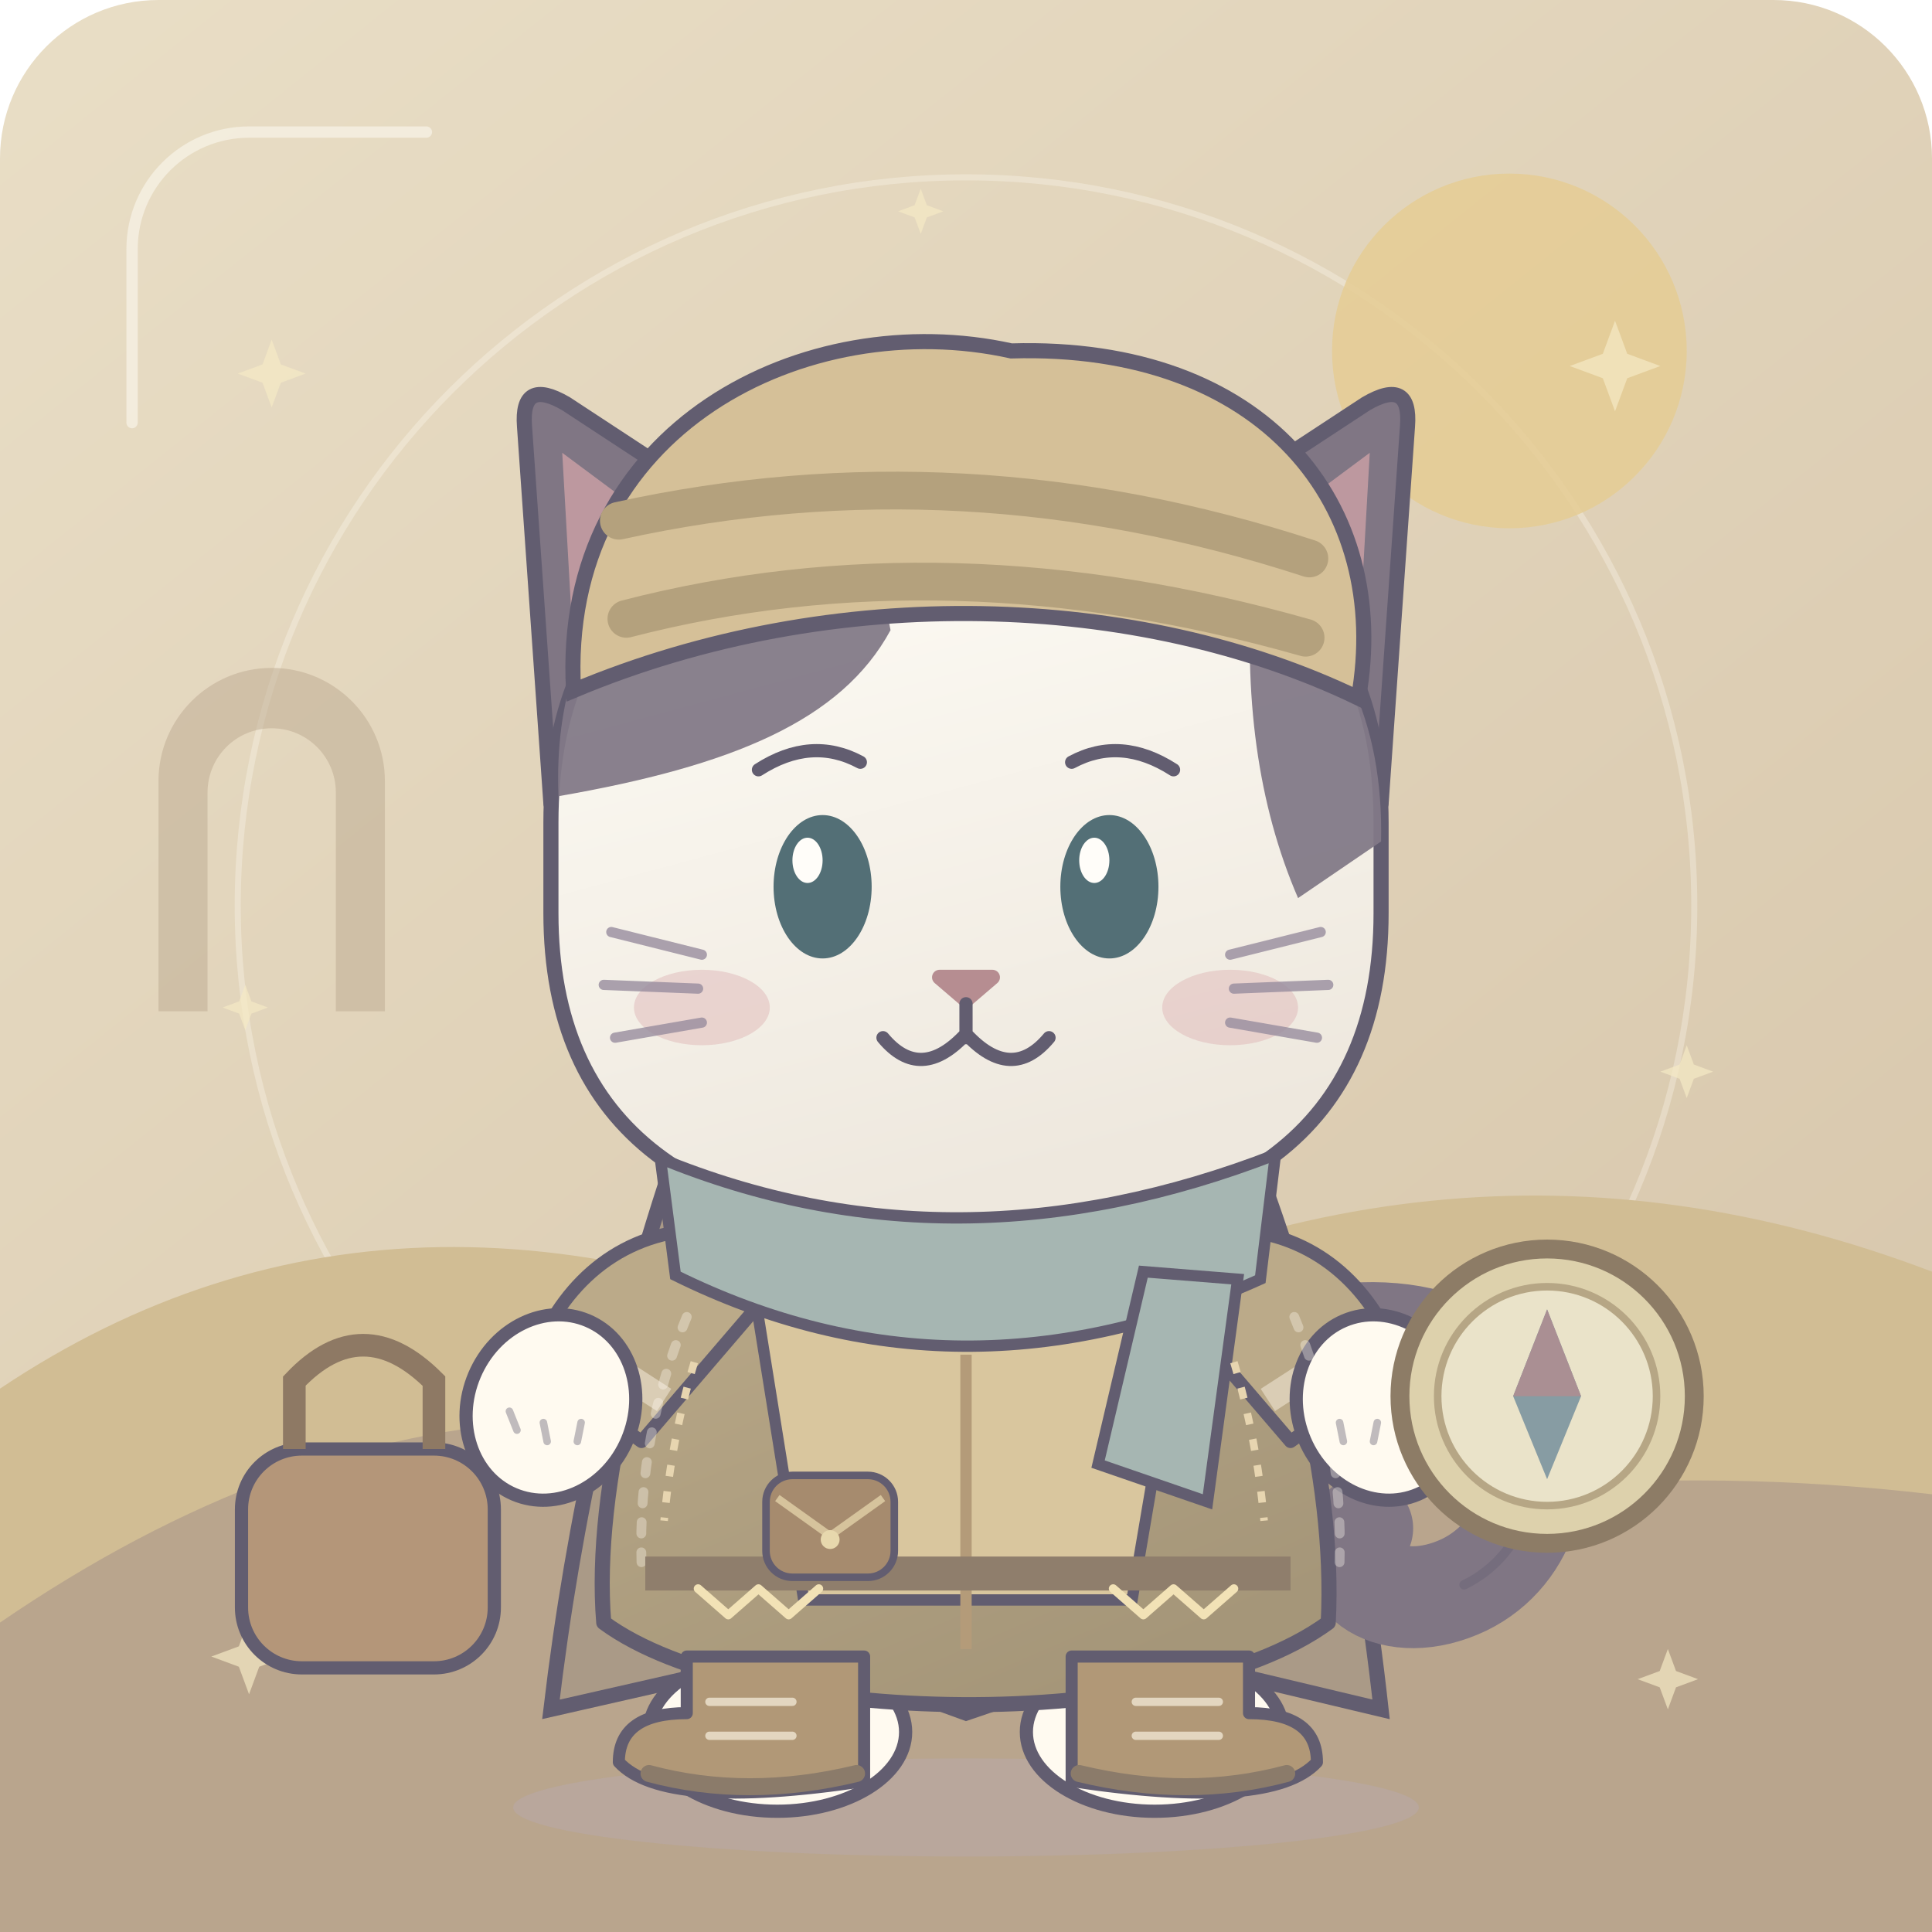
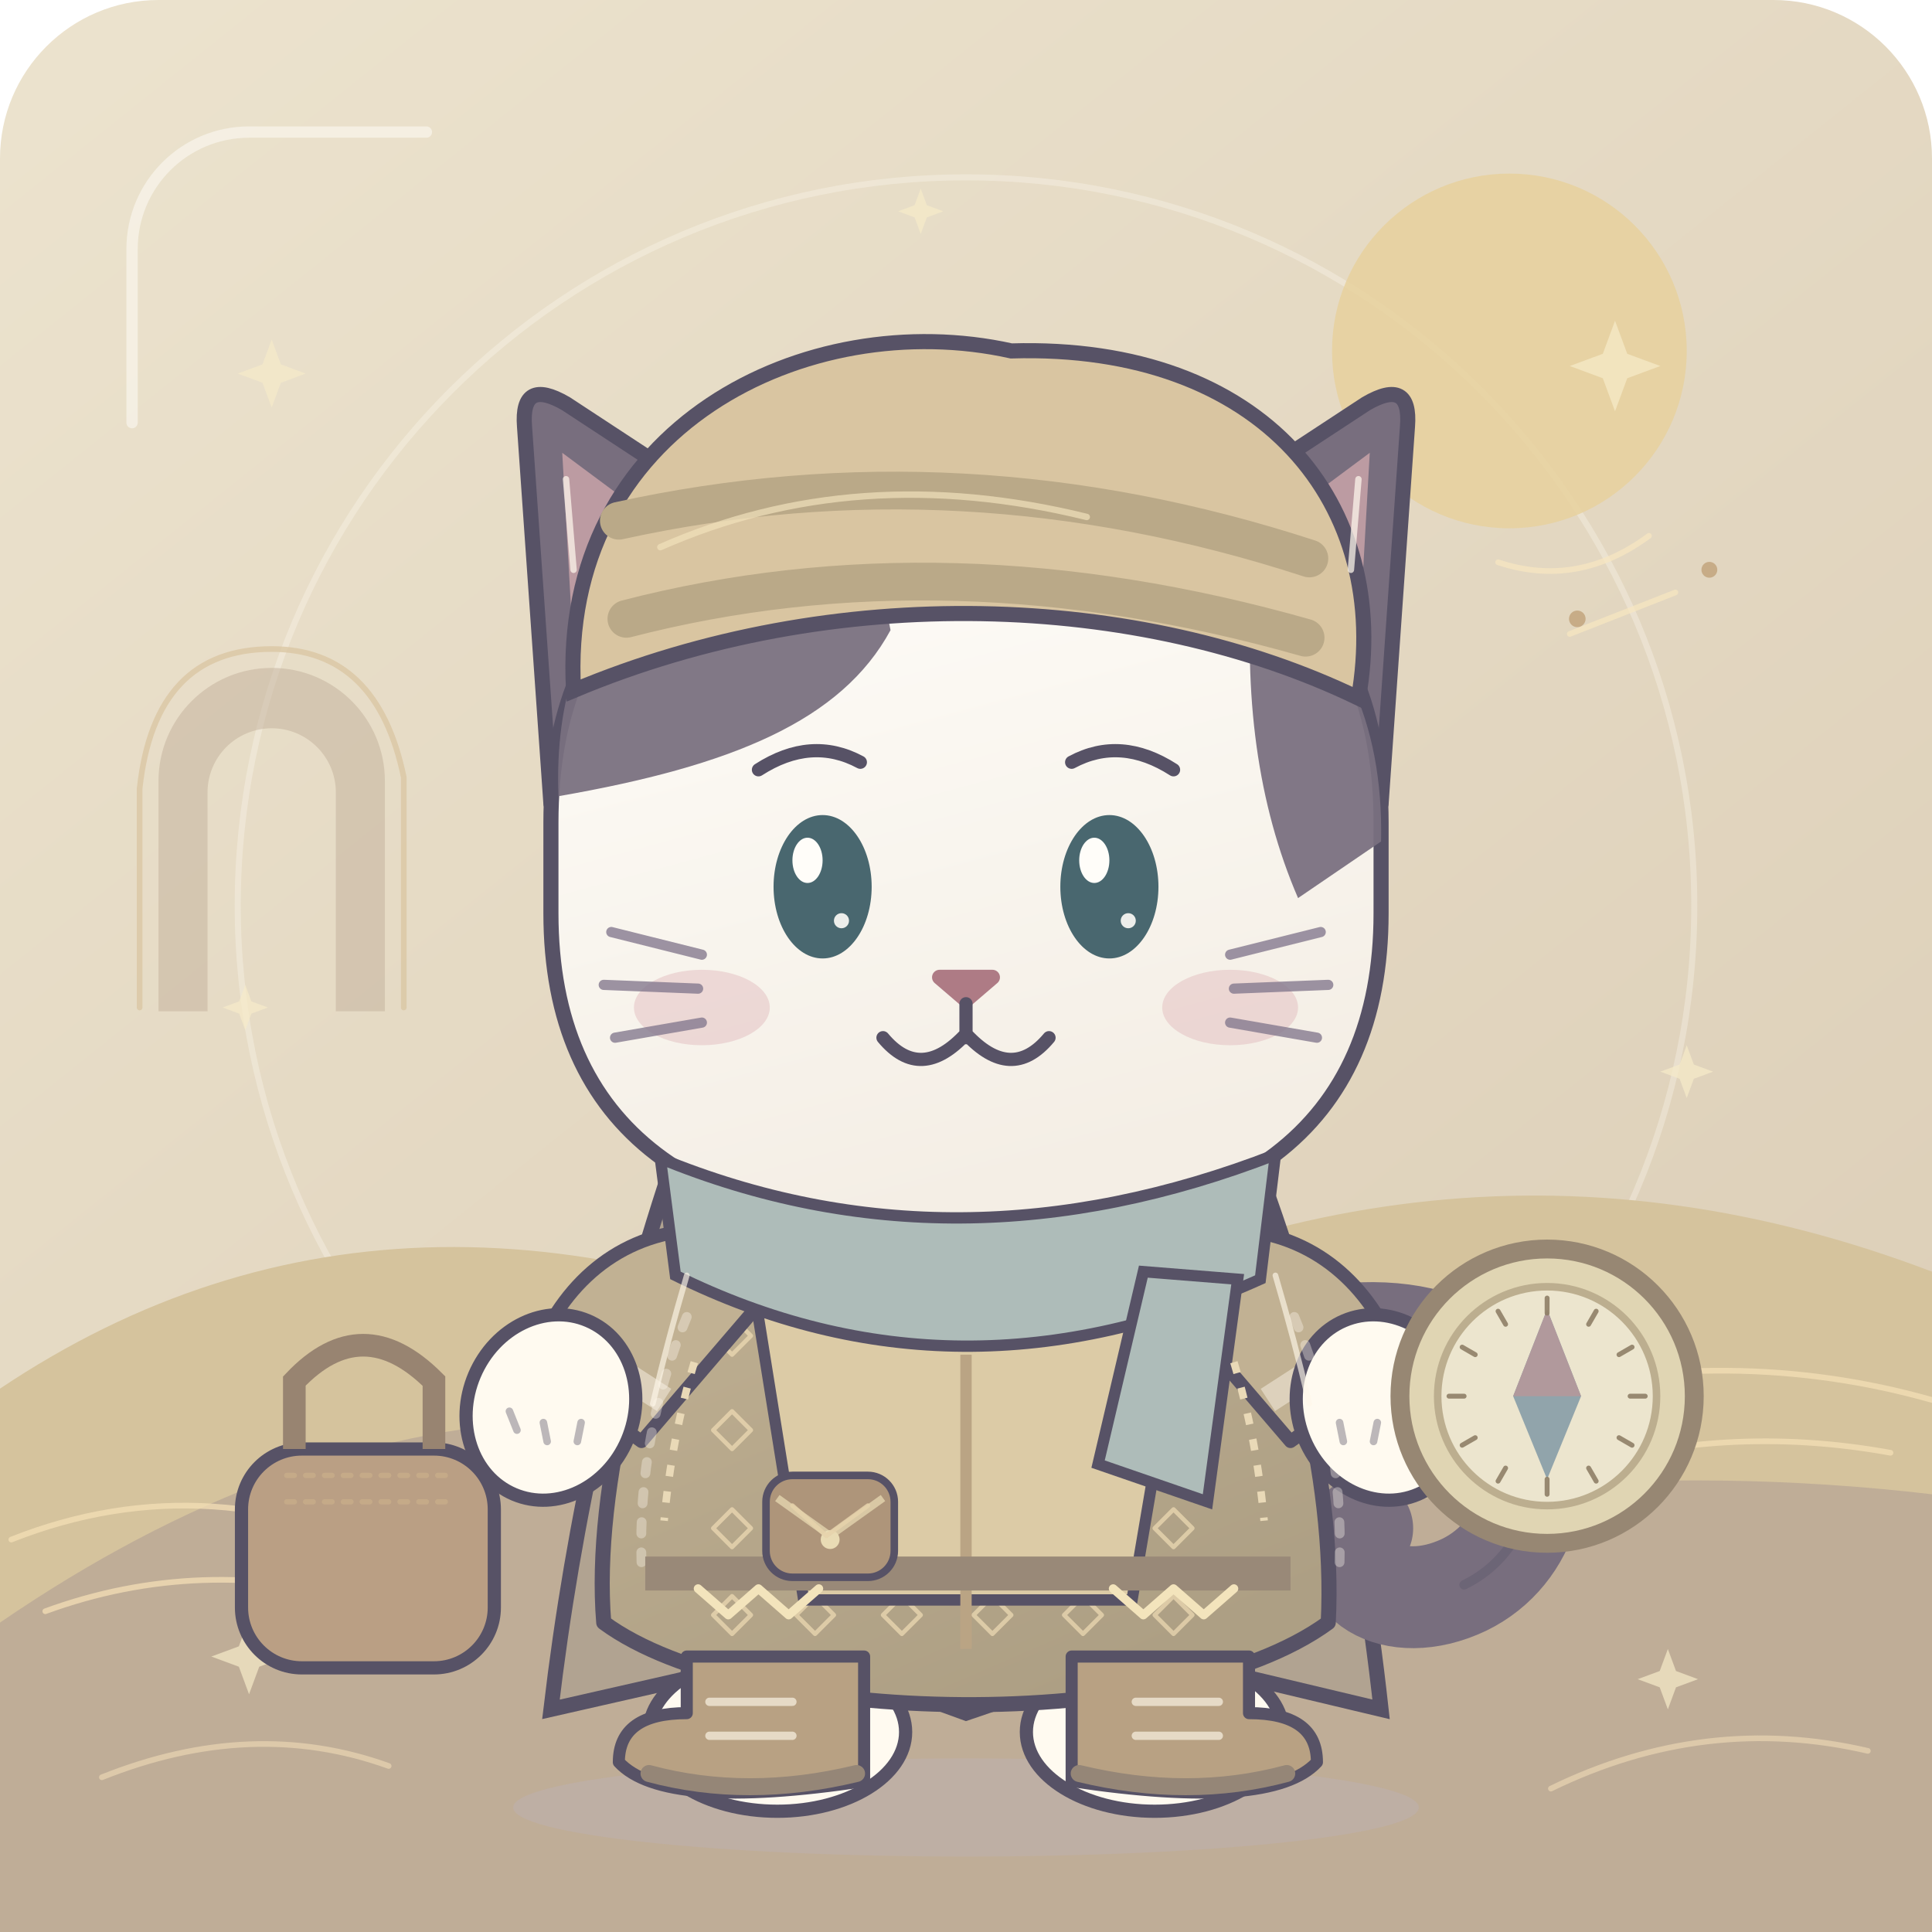
<svg xmlns="http://www.w3.org/2000/svg" width="512" height="512" viewBox="0 0 512 512" role="img" aria-labelledby="title">
  <defs>
    <linearGradient id="bg" x2=".8" y2="1">
-       <stop stop-color="#e9dec6" />
-       <stop offset="1" stop-color="#d7c6ab" />
+       <stop stop-color="#ece3ce" />
+       <stop offset="1" stop-color="#dcceb7" />
    </linearGradient>
    <linearGradient id="fur" x2=".3" y2="1">
-       <stop stop-color="#fffdf7" />
-       <stop offset="1" stop-color="#eee8de" />
+       <stop stop-color="#fffefa" />
+       <stop offset="1" stop-color="#f4eee5" />
    </linearGradient>
    <linearGradient id="shine" x2="1" y2="1">
      <stop stop-color="#fff" stop-opacity=".7" />
      <stop offset="1" stop-color="#fff" stop-opacity="0" />
    </linearGradient>
  </defs>
  <rect width="512" height="512" rx="42" fill="url(#bg)" />
  <circle cx="256" cy="240" r="193" fill="none" stroke="#fffdf6" stroke-width="1.6" opacity=".3" />
-   <circle cx="400" cy="93" r="47" fill="#e5cd94" opacity=".85" />
-   <path d="M0 368q109-73 248-4 130-78 264-27v175H0Z" fill="#d1bd94" />
-   <path d="M0 430q146-100 290-14 111-33 222-20v116H0Z" fill="#b9a58d" />
-   <path d="M42 268v-61a30 30 0 0 1 60 0v61H89v-58a17 17 0 0 0-34 0v58Z" fill="#bba78e" opacity=".48" />
-   <path d="M72 90l2.43 6.57 6.57 2.43-6.57 2.43-2.43 6.57-2.43-6.57-6.57-2.43 6.57-2.43Z" fill="#f5e9c4" opacity="0.7" />
-   <path d="M428 85l3.24 8.76 8.76 3.24-8.76 3.24-3.24 8.76-3.24-8.76-8.76-3.24 8.76-3.24Z" fill="#f5e9c4" opacity="0.7" />
-   <path d="M65 261l1.62 4.38 4.38 1.62-4.38 1.62-1.62 4.38-1.62-4.38-4.38-1.62 4.38-1.62Z" fill="#f5e9c4" opacity="0.7" />
-   <path d="M447 277l1.89 5.11 5.11 1.89-5.11 1.89-1.89 5.11-1.89-5.11-5.11-1.89 5.11-1.89Z" fill="#f5e9c4" opacity="0.7" />
-   <path d="M66 429l2.7 7.3 7.3 2.7-7.3 2.7-2.7 7.3-2.7-7.3-7.3-2.7 7.3-2.7Z" fill="#f5e9c4" opacity="0.7" />
-   <path d="M442 437l2.16 5.84 5.84 2.16-5.84 2.16-2.16 5.84-2.16-5.84-5.84-2.16 5.84-2.16Z" fill="#f5e9c4" opacity="0.7" />
-   <path d="M244 50l1.62 4.38 4.38 1.62-4.38 1.62-1.62 4.38-1.62-4.38-4.38-1.62 4.38-1.62Z" fill="#f5e9c4" opacity="0.7" />
-   <ellipse cx="256" cy="479" rx="120" ry="13" fill="#b6abc7" opacity=".25" />
+   <circle cx="400" cy="93" r="47" fill="#e7d19d" opacity=".85" />
+   <path d="M0 368q109-73 248-4 130-78 264-27v175H0Z" fill="#d5c39d" />
+   <path d="M0 430q146-100 290-14 111-33 222-20v116H0Z" fill="#bfad97" />
+   <path d="M42 268v-61a30 30 0 0 1 60 0v61H89v-58a17 17 0 0 0-34 0v58Z" fill="#c1ae98" opacity=".48" />
+   <path d="M72 90l2.43 6.57 6.57 2.43-6.57 2.43-2.43 6.57-2.43-6.57-6.57-2.43 6.57-2.43Z" fill="#f6ebc9" opacity="0.7" />
+   <path d="M428 85l3.24 8.76 8.76 3.24-8.76 3.24-3.24 8.76-3.24-8.76-8.76-3.24 8.76-3.24Z" fill="#f6ebc9" opacity="0.7" />
+   <path d="M65 261l1.62 4.38 4.38 1.62-4.38 1.62-1.62 4.38-1.62-4.38-4.38-1.62 4.38-1.62Z" fill="#f6ebc9" opacity="0.7" />
+   <path d="M447 277l1.89 5.11 5.11 1.89-5.11 1.89-1.89 5.11-1.89-5.11-5.11-1.89 5.11-1.89Z" fill="#f6ebc9" opacity="0.7" />
+   <path d="M66 429l2.7 7.3 7.3 2.7-7.3 2.7-2.7 7.3-2.7-7.3-7.3-2.7 7.3-2.7Z" fill="#f6ebc9" opacity="0.7" />
+   <path d="M442 437l2.16 5.84 5.84 2.16-5.84 2.16-2.16 5.84-2.16-5.84-5.84-2.16 5.84-2.16Z" fill="#f6ebc9" opacity="0.7" />
+   <path d="M244 50l1.62 4.38 4.38 1.62-4.38 1.62-1.62 4.38-1.62-4.38-4.38-1.62 4.38-1.62Z" fill="#f6ebc9" opacity="0.7" />
+   <g>
+     <path d="M3 408q53-21 108 7m-99 12q41-15 85-3m305-54q57-14 110 1m-97 19q42-13 86-5" fill="none" stroke="#f4dfb6" stroke-width="1.5" opacity="0.75" stroke-linecap="round" stroke-linejoin="round" />
+     <path d="M37 267v-58q4-37 35-37 28 0 35 34v61" fill="none" stroke="#dac5a1" stroke-width="1.5" opacity="0.75" stroke-linecap="round" stroke-linejoin="round" />
+     <path d="M27 471q40-16 76-3m308 6q41-20 84-10" fill="none" stroke="#e5d1b0" stroke-width="1.5" opacity="0.78" stroke-linecap="round" stroke-linejoin="round" />
+     <path d="M397 149q21 7 40-7m-21 26 28-11" fill="none" stroke="#f8e7c0" stroke-width="1.5" opacity="0.7" stroke-linecap="round" stroke-linejoin="round" />
+     <circle cx="418" cy="164" r="2.2" fill="#c0a179" opacity="0.8" />
+     <circle cx="453" cy="151" r="2.1" fill="#c0a179" opacity="0.8" />
+   </g>
+   <ellipse cx="256" cy="479" rx="120" ry="13" fill="#bcb2cc" opacity=".25" />
  <defs>
    <linearGradient id="coat" x2=".6" y2="1">
-       <stop stop-color="#bbaa89" />
-       <stop offset="1" stop-color="#a59679" />
+       <stop stop-color="#c1b193" />
+       <stop offset="1" stop-color="#ad9f84" />
    </linearGradient>
  </defs>
-   <path d="M179 306q-24 71-33 147l66-15 44 16 47-16 63 15q-9-82-34-147Z" fill="#aa9a87" stroke="#625d70" stroke-width="4" />
-   <path d="M332 359c78-26 91 44 56 61-19 9-35-2-27-15" fill="none" stroke="#807684" stroke-width="27" stroke-linecap="round" />
-   <path d="M332 359c78-26 91 44 56 61" fill="none" stroke="#625d70" stroke-width="2.5" stroke-linecap="round" opacity=".35" />
-   <ellipse cx="206" cy="459" rx="34" ry="21" fill="#fffaf0" stroke="#625d70" stroke-width="3.5" />
-   <ellipse cx="306" cy="459" rx="34" ry="21" fill="#fffaf0" stroke="#625d70" stroke-width="3.5" />
-   <path d="M186 314c-15 29-29 80-26 116 38 28 151 30 192 0 2-39-11-86-27-116Z" fill="url(#coat)" stroke="#625d70" stroke-width="4" stroke-linejoin="round" />
-   <path d="M183 326c-21 2-35 16-42 35l29 21 30-35m129-21c21 2 35 16 42 35l-29 21-30-35" fill="#bbaa89" stroke="#625d70" stroke-width="3.5" stroke-linejoin="round" />
-   <path d="m145 351 31 20m160 0 31-20" stroke="#fff8ec" stroke-width="7" opacity=".45" />
-   <ellipse cx="146" cy="373" rx="22" ry="25" transform="rotate(23 146 373)" fill="#fffaf0" stroke="#625d70" stroke-width="3.5" />
-   <ellipse cx="366" cy="373" rx="22" ry="25" transform="rotate(-23 366 373)" fill="#fffaf0" stroke="#625d70" stroke-width="3.5" />
-   <path d="m135 374 2 5m7-2 1 5m9-5-1 5m202-5 1 5m9-5-1 5m9-8-2 5M193 460h24m79 0h23" stroke="#625d70" stroke-width="2" opacity=".4" stroke-linecap="round" />
+   <path d="M179 306q-24 71-33 147l66-15 44 16 47-16 63 15q-9-82-34-147Z" fill="#b1a391" stroke="#575266" stroke-width="4" />
+   <path d="M332 359c78-26 91 44 56 61-19 9-35-2-27-15" fill="none" stroke="#786e7e" stroke-width="27" stroke-linecap="round" />
+   <path d="M332 359c78-26 91 44 56 61" fill="none" stroke="#575266" stroke-width="2.5" stroke-linecap="round" opacity=".35" />
+   <ellipse cx="206" cy="459" rx="34" ry="21" fill="#fffaf0" stroke="#575266" stroke-width="3.5" />
+   <ellipse cx="306" cy="459" rx="34" ry="21" fill="#fffaf0" stroke="#575266" stroke-width="3.5" />
+   <path d="M186 314c-15 29-29 80-26 116 38 28 151 30 192 0 2-39-11-86-27-116Z" fill="url(#coat)" stroke="#575266" stroke-width="4" stroke-linejoin="round" />
+   <defs>
+     <clipPath id="fabric-panel">
+       <path d="M186 314c-15 29-29 80-26 116 38 28 151 30 192 0 2-39-11-86-27-116Z" />
+     </clipPath>
+   </defs>
+   <g clip-path="url(#fabric-panel)">
+     <path d="M194 349l5 5-5 5-5-5Z" fill="none" stroke="#f5e1b8" stroke-width="1.15" opacity="0.65" stroke-linecap="round" stroke-linejoin="round" />
+     <path d="M194 374l5 5-5 5-5-5Z" fill="none" stroke="#f5e1b8" stroke-width="1.15" opacity="0.65" stroke-linecap="round" stroke-linejoin="round" />
+     <path d="M194 400l5 5-5 5-5-5Z" fill="none" stroke="#f5e1b8" stroke-width="1.15" opacity="0.65" stroke-linecap="round" stroke-linejoin="round" />
+     <path d="M194 423l5 5-5 5-5-5Z" fill="none" stroke="#f5e1b8" stroke-width="1.15" opacity="0.65" stroke-linecap="round" stroke-linejoin="round" />
+     <path d="M216 349l5 5-5 5-5-5Z" fill="none" stroke="#f5e1b8" stroke-width="1.15" opacity="0.65" stroke-linecap="round" stroke-linejoin="round" />
+     <path d="M216 374l5 5-5 5-5-5Z" fill="none" stroke="#f5e1b8" stroke-width="1.15" opacity="0.65" stroke-linecap="round" stroke-linejoin="round" />
+     <path d="M216 400l5 5-5 5-5-5Z" fill="none" stroke="#f5e1b8" stroke-width="1.15" opacity="0.65" stroke-linecap="round" stroke-linejoin="round" />
+     <path d="M216 423l5 5-5 5-5-5Z" fill="none" stroke="#f5e1b8" stroke-width="1.15" opacity="0.65" stroke-linecap="round" stroke-linejoin="round" />
+     <path d="M239 349l5 5-5 5-5-5Z" fill="none" stroke="#f5e1b8" stroke-width="1.15" opacity="0.65" stroke-linecap="round" stroke-linejoin="round" />
+     <path d="M239 374l5 5-5 5-5-5Z" fill="none" stroke="#f5e1b8" stroke-width="1.15" opacity="0.65" stroke-linecap="round" stroke-linejoin="round" />
+     <path d="M239 400l5 5-5 5-5-5Z" fill="none" stroke="#f5e1b8" stroke-width="1.15" opacity="0.65" stroke-linecap="round" stroke-linejoin="round" />
+     <path d="M239 423l5 5-5 5-5-5Z" fill="none" stroke="#f5e1b8" stroke-width="1.15" opacity="0.65" stroke-linecap="round" stroke-linejoin="round" />
+     <path d="M263 349l5 5-5 5-5-5Z" fill="none" stroke="#f5e1b8" stroke-width="1.15" opacity="0.65" stroke-linecap="round" stroke-linejoin="round" />
+     <path d="M263 374l5 5-5 5-5-5Z" fill="none" stroke="#f5e1b8" stroke-width="1.15" opacity="0.65" stroke-linecap="round" stroke-linejoin="round" />
+     <path d="M263 400l5 5-5 5-5-5Z" fill="none" stroke="#f5e1b8" stroke-width="1.15" opacity="0.65" stroke-linecap="round" stroke-linejoin="round" />
+     <path d="M263 423l5 5-5 5-5-5Z" fill="none" stroke="#f5e1b8" stroke-width="1.15" opacity="0.65" stroke-linecap="round" stroke-linejoin="round" />
+     <path d="M287 349l5 5-5 5-5-5Z" fill="none" stroke="#f5e1b8" stroke-width="1.15" opacity="0.65" stroke-linecap="round" stroke-linejoin="round" />
+     <path d="M287 374l5 5-5 5-5-5Z" fill="none" stroke="#f5e1b8" stroke-width="1.15" opacity="0.65" stroke-linecap="round" stroke-linejoin="round" />
+     <path d="M287 400l5 5-5 5-5-5Z" fill="none" stroke="#f5e1b8" stroke-width="1.15" opacity="0.65" stroke-linecap="round" stroke-linejoin="round" />
+     <path d="M287 423l5 5-5 5-5-5Z" fill="none" stroke="#f5e1b8" stroke-width="1.15" opacity="0.65" stroke-linecap="round" stroke-linejoin="round" />
+     <path d="M311 349l5 5-5 5-5-5Z" fill="none" stroke="#f5e1b8" stroke-width="1.15" opacity="0.65" stroke-linecap="round" stroke-linejoin="round" />
+     <path d="M311 374l5 5-5 5-5-5Z" fill="none" stroke="#f5e1b8" stroke-width="1.15" opacity="0.65" stroke-linecap="round" stroke-linejoin="round" />
+     <path d="M311 400l5 5-5 5-5-5Z" fill="none" stroke="#f5e1b8" stroke-width="1.15" opacity="0.65" stroke-linecap="round" stroke-linejoin="round" />
+     <path d="M311 423l5 5-5 5-5-5Z" fill="none" stroke="#f5e1b8" stroke-width="1.15" opacity="0.65" stroke-linecap="round" stroke-linejoin="round" />
+   </g>
+   <path d="M183 326c-21 2-35 16-42 35l29 21 30-35m129-21c21 2 35 16 42 35l-29 21-30-35" fill="#c1b193" stroke="#575266" stroke-width="3.5" stroke-linejoin="round" />
+   <path d="m145 351 31 20m160 0 31-20" stroke="#fff9ee" stroke-width="7" opacity=".45" />
+   <ellipse cx="146" cy="373" rx="22" ry="25" transform="rotate(23 146 373)" fill="#fffaf0" stroke="#575266" stroke-width="3.5" />
+   <ellipse cx="366" cy="373" rx="22" ry="25" transform="rotate(-23 366 373)" fill="#fffaf0" stroke="#575266" stroke-width="3.5" />
+   <path d="m135 374 2 5m7-2 1 5m9-5-1 5m202-5 1 5m9-5-1 5m9-8-2 5M193 460h24m79 0h23" stroke="#575266" stroke-width="2" opacity=".4" stroke-linecap="round" />
  <path d="M182 349q-13 31-12 65m173-65q13 31 12 65" fill="none" stroke="#fffaf0" stroke-width="2.6" opacity=".35" stroke-dasharray="3 5" stroke-linecap="round" />
-   <path d="M196 318q62 55 122 0l-18 106h-87Z" fill="#d9c69e" stroke="#625d70" stroke-width="3" />
-   <path d="M256 359v78" stroke="#b49b79" stroke-width="3" />
-   <path d="M171 417h171" stroke="#8f7e6c" stroke-width="9" />
-   <path d="M146 213 139 113q-1-13 11-6l64 42Z" fill="#807684" stroke="#625d70" stroke-width="4" stroke-linejoin="round" />
-   <path d="m298 149 64-42q12-7 11 6l-7 100Z" fill="#807684" stroke="#625d70" stroke-width="4" stroke-linejoin="round" />
-   <path d="m152 173-3-53 39 29Z" fill="#d9a9ac" opacity=".68" />
-   <path d="m324 149 39-29-3 53Z" fill="#d9a9ac" opacity=".68" />
-   <path d="M146 218c0-58 36-87 110-87s110 29 110 87v24c0 57-38 85-110 85s-110-28-110-85Z" fill="url(#fur)" stroke="#625d70" stroke-width="4" />
-   <path d="M148 211c-2-52 29-79 81-79l7 35c-13 24-42 36-88 44Z" fill="#827987" opacity=".94" />
-   <path d="M332 151q35 24 34 72l-22 15q-16-37-12-87Z" fill="#827987" opacity=".94" />
-   <path d="M201 204q14-9 27-2m56 0q13-7 27 2" fill="none" stroke="#625d70" stroke-width="3.5" stroke-linecap="round" />
-   <ellipse cx="218" cy="235" rx="13" ry="19" fill="#536f76" />
-   <ellipse cx="294" cy="235" rx="13" ry="19" fill="#536f76" />
+   <path d="M196 318q62 55 122 0l-18 106h-87Z" fill="#dccba6" stroke="#575266" stroke-width="3" />
+   <path d="M256 359v78" stroke="#baa484" stroke-width="3" />
+   <path d="M171 417h171" stroke="#998978" stroke-width="9" />
+   <path d="M146 213 139 113q-1-13 11-6l64 42Z" fill="#786e7e" stroke="#575266" stroke-width="4" stroke-linejoin="round" />
+   <path d="m298 149 64-42q12-7 11 6l-7 100Z" fill="#786e7e" stroke="#575266" stroke-width="4" stroke-linejoin="round" />
+   <path d="m152 173-3-53 39 29Z" fill="#dcb0b3" opacity=".68" />
+   <path d="m324 149 39-29-3 53Z" fill="#dcb0b3" opacity=".68" />
+   <path d="M146 218c0-58 36-87 110-87s110 29 110 87v24c0 57-38 85-110 85s-110-28-110-85Z" fill="url(#fur)" stroke="#575266" stroke-width="4" />
+   <path d="M148 211c-2-52 29-79 81-79l7 35c-13 24-42 36-88 44Z" fill="#797080" opacity=".94" />
+   <path d="M332 151q35 24 34 72l-22 15q-16-37-12-87Z" fill="#797080" opacity=".94" />
+   <path d="M201 204q14-9 27-2m56 0q13-7 27 2" fill="none" stroke="#575266" stroke-width="3.5" stroke-linecap="round" />
+   <ellipse cx="218" cy="235" rx="13" ry="19" fill="#49676f" />
+   <ellipse cx="294" cy="235" rx="13" ry="19" fill="#49676f" />
  <ellipse cx="214" cy="228" rx="4" ry="6" fill="#fffdf9" />
  <ellipse cx="290" cy="228" rx="4" ry="6" fill="#fffdf9" />
-   <ellipse cx="186" cy="267" rx="18" ry="10" fill="#d9a9ac" opacity=".4" />
-   <ellipse cx="326" cy="267" rx="18" ry="10" fill="#d9a9ac" opacity=".4" />
-   <path d="m249 259 7 6 7-6Z" fill="#b68d91" stroke="#b68d91" stroke-width="4" stroke-linejoin="round" />
-   <path d="M256 266v9m0-1q-12 13-22 1m22-1q12 13 22 1" fill="none" stroke="#625d70" stroke-width="3.5" stroke-linecap="round" />
-   <path d="m162 247 24 6m-26 8 25 1m-22 13 23-4m164-24-24 6m26 8-25 1m22 13-23-4" stroke="#978c9e" stroke-width="2.7" stroke-linecap="round" opacity=".8" />
-   <path d="M152 183c-4-70 62-102 116-90 67-2 101 41 92 92-58-28-139-31-208-2Z" fill="#d5c098" stroke="#625d70" stroke-width="4" />
-   <path d="M164 138q91-20 183 10m-181 16q85-22 180 5" fill="none" stroke="#b4a17d" stroke-width="10" stroke-linecap="round" />
-   <path d="M175 307q78 32 163-1l-4 33q-80 36-155-1Z" fill="#a6b6b2" stroke="#625d70" stroke-width="3" />
-   <path d="m303 337 25 2-8 59-29-10Z" fill="#a6b6b2" stroke="#625d70" stroke-width="3" />
-   <circle cx="410" cy="370" r="39" fill="#ddd1ac" stroke="#8d7c66" stroke-width="5" />
-   <circle cx="410" cy="370" r="29" fill="#eae3c9" stroke="#b6a685" stroke-width="2" />
-   <path d="m410 347 9 23-9 22-9-22Z" fill="#879ca3" />
-   <path d="m410 347 9 23h-18Z" fill="#aa8f93" />
-   <rect x="64" y="384" width="67" height="58" rx="16" fill="#b49679" stroke="#625d70" stroke-width="3.5" />
-   <path d="M78 384v-18q18-19 37 0v18" fill="none" stroke="#8e7964" stroke-width="6" />
-   <path d="M182 439v15q-18 0-18 13 12 13 65 5v-33Zm102 0v33q53 8 65-5 0-13-18-13v-15Z" fill="#b19877" stroke="#625d70" stroke-width="3.2" stroke-linejoin="round" />
-   <path d="M172 470q26 7 55 0m59 0q29 7 55 0" fill="none" stroke="#8b7b6a" stroke-width="4.5" stroke-linecap="round" />
-   <path d="M188 451h22m-22 9h22m91-9h22m-22 9h22" stroke="#f8f1df" stroke-width="2.2" opacity=".7" stroke-linecap="round" />
-   <path d="m185 421 8 7 8-7 8 7 8-7m78 0 8 7 8-7 8 7 8-7" fill="none" stroke="#f2e2b6" stroke-width="2.3" stroke-linecap="round" stroke-linejoin="round" />
-   <rect x="203" y="391" width="34" height="27" rx="7" fill="#a68b6e" stroke="#625d70" stroke-width="2" />
-   <path d="m206 397 14 10 14-10" fill="none" stroke="#d6c39c" stroke-width="2" />
-   <circle cx="220" cy="408" r="2.5" fill="#e7d8ad" />
-   <path d="M184 361q-6 20-8 42m151-42q6 20 8 42" fill="none" stroke="#e7d5b0" stroke-width="2" stroke-dasharray="3 4" />
-   <path d="M35 112V66a31 31 0 0 1 31-31h47" fill="none" stroke="#fffdf7" stroke-width="3" opacity=".5" stroke-linecap="round" />
+   <ellipse cx="186" cy="267" rx="18" ry="10" fill="#dcb0b3" opacity=".4" />
+   <ellipse cx="326" cy="267" rx="18" ry="10" fill="#dcb0b3" opacity=".4" />
+   <path d="m249 259 7 6 7-6Z" fill="#ae7b85" stroke="#ae7b85" stroke-width="4" stroke-linejoin="round" />
+   <path d="M256 266v9m0-1q-12 13-22 1m22-1q12 13 22 1" fill="none" stroke="#575266" stroke-width="3.5" stroke-linecap="round" />
+   <path d="m162 247 24 6m-26 8 25 1m-22 13 23-4m164-24-24 6m26 8-25 1m22 13-23-4" stroke="#85798e" stroke-width="2.7" stroke-linecap="round" opacity=".8" />
+   <path d="M152 183c-4-70 62-102 116-90 67-2 101 41 92 92-58-28-139-31-208-2Z" fill="#d9c5a1" stroke="#575266" stroke-width="4" />
+   <path d="M164 138q91-20 183 10m-181 16q85-22 180 5" fill="none" stroke="#baa988" stroke-width="10" stroke-linecap="round" />
+   <path d="M175 307q78 32 163-1l-4 33q-80 36-155-1Z" fill="#aebcb9" stroke="#575266" stroke-width="3" />
+   <path d="m303 337 25 2-8 59-29-10Z" fill="#aebcb9" stroke="#575266" stroke-width="3" />
+   <circle cx="410" cy="370" r="39" fill="#e0d5b3" stroke="#978773" stroke-width="5" />
+   <circle cx="410" cy="370" r="29" fill="#ece5ce" stroke="#bcae8f" stroke-width="2" />
+   <path d="m410 347 9 23-9 22-9-22Z" fill="#91a4ab" />
+   <path d="m410 347 9 23h-18Z" fill="#b1999c" />
+   <rect x="64" y="384" width="67" height="58" rx="16" fill="#ba9f84" stroke="#575266" stroke-width="3.5" />
+   <path d="M78 384v-18q18-19 37 0v18" fill="none" stroke="#988471" stroke-width="6" />
+   <path d="M182 439v15q-18 0-18 13 12 13 65 5v-33Zm102 0v33q53 8 65-5 0-13-18-13v-15Z" fill="#b8a183" stroke="#575266" stroke-width="3.2" stroke-linejoin="round" />
+   <path d="M172 470q26 7 55 0m59 0q29 7 55 0" fill="none" stroke="#958677" stroke-width="4.5" stroke-linecap="round" />
+   <path d="M188 451h22m-22 9h22m91-9h22m-22 9h22" stroke="#f9f2e2" stroke-width="2.2" opacity=".7" stroke-linecap="round" />
+   <path d="m185 421 8 7 8-7 8 7 8-7m78 0 8 7 8-7 8 7 8-7" fill="none" stroke="#f3e4bc" stroke-width="2.3" stroke-linecap="round" stroke-linejoin="round" />
+   <rect x="203" y="391" width="34" height="27" rx="7" fill="#ae957a" stroke="#575266" stroke-width="2" />
+   <path d="m206 397 14 10 14-10" fill="none" stroke="#d9c8a4" stroke-width="2" />
+   <circle cx="220" cy="408" r="2.5" fill="#e9dbb4" />
+   <path d="M184 361q-6 20-8 42m151-42q6 20 8 42" fill="none" stroke="#e9d9b7" stroke-width="2" stroke-dasharray="3 4" />
+   <g>
+     <path d="m150 127 2 24m208-24-2 24" fill="none" stroke="#fff8ed" stroke-width="1.7" opacity="0.72" stroke-linecap="round" stroke-linejoin="round" />
+     <circle cx="223" cy="244" r="2" fill="#fffdf8" opacity="0.9" />
+     <circle cx="299" cy="244" r="2" fill="#fffdf8" opacity="0.9" />
+     <path d="M182 338q-5 17-9 34m165-34q5 17 9 34" fill="none" stroke="#fff8ea" stroke-width="1.5" opacity="0.65" stroke-linecap="round" stroke-linejoin="round" />
+   </g>
+   <g>
+     <path d="M410 344v4" fill="none" stroke="#8f8067" stroke-width="1.3" opacity="0.9" stroke-linecap="round" stroke-linejoin="round" transform="rotate(0 410 370)" />
+     <path d="M410 344v4" fill="none" stroke="#8f8067" stroke-width="1.3" opacity="0.9" stroke-linecap="round" stroke-linejoin="round" transform="rotate(30 410 370)" />
+     <path d="M410 344v4" fill="none" stroke="#8f8067" stroke-width="1.3" opacity="0.9" stroke-linecap="round" stroke-linejoin="round" transform="rotate(60 410 370)" />
+     <path d="M410 344v4" fill="none" stroke="#8f8067" stroke-width="1.3" opacity="0.9" stroke-linecap="round" stroke-linejoin="round" transform="rotate(90 410 370)" />
+     <path d="M410 344v4" fill="none" stroke="#8f8067" stroke-width="1.3" opacity="0.9" stroke-linecap="round" stroke-linejoin="round" transform="rotate(120 410 370)" />
+     <path d="M410 344v4" fill="none" stroke="#8f8067" stroke-width="1.3" opacity="0.9" stroke-linecap="round" stroke-linejoin="round" transform="rotate(150 410 370)" />
+     <path d="M410 344v4" fill="none" stroke="#8f8067" stroke-width="1.3" opacity="0.9" stroke-linecap="round" stroke-linejoin="round" transform="rotate(180 410 370)" />
+     <path d="M410 344v4" fill="none" stroke="#8f8067" stroke-width="1.3" opacity="0.9" stroke-linecap="round" stroke-linejoin="round" transform="rotate(210 410 370)" />
+     <path d="M410 344v4" fill="none" stroke="#8f8067" stroke-width="1.3" opacity="0.9" stroke-linecap="round" stroke-linejoin="round" transform="rotate(240 410 370)" />
+     <path d="M410 344v4" fill="none" stroke="#8f8067" stroke-width="1.3" opacity="0.9" stroke-linecap="round" stroke-linejoin="round" transform="rotate(270 410 370)" />
+     <path d="M410 344v4" fill="none" stroke="#8f8067" stroke-width="1.3" opacity="0.9" stroke-linecap="round" stroke-linejoin="round" transform="rotate(300 410 370)" />
+     <path d="M410 344v4" fill="none" stroke="#8f8067" stroke-width="1.3" opacity="0.9" stroke-linecap="round" stroke-linejoin="round" transform="rotate(330 410 370)" />
+     <path d="M175 145q52-23 113-8" fill="none" stroke="#f1e1bb" stroke-width="1.7" opacity="0.7" stroke-linecap="round" stroke-linejoin="round" />
+     <path d="m210 399 9 8 11-8" fill="none" stroke="#e6d2ab" stroke-width="1.2" opacity="0.85" stroke-linecap="round" stroke-linejoin="round" />
+     <path d="M76 391h42m-42 7h42" fill="none" stroke="#c8ad89" stroke-width="1.4" opacity="0.8" stroke-linecap="round" stroke-linejoin="round" stroke-dasharray="2 3" />
+   </g>
+   <path d="M35 112V66a31 31 0 0 1 31-31h47" fill="none" stroke="#fffefa" stroke-width="3" opacity=".5" stroke-linecap="round" />
</svg>
